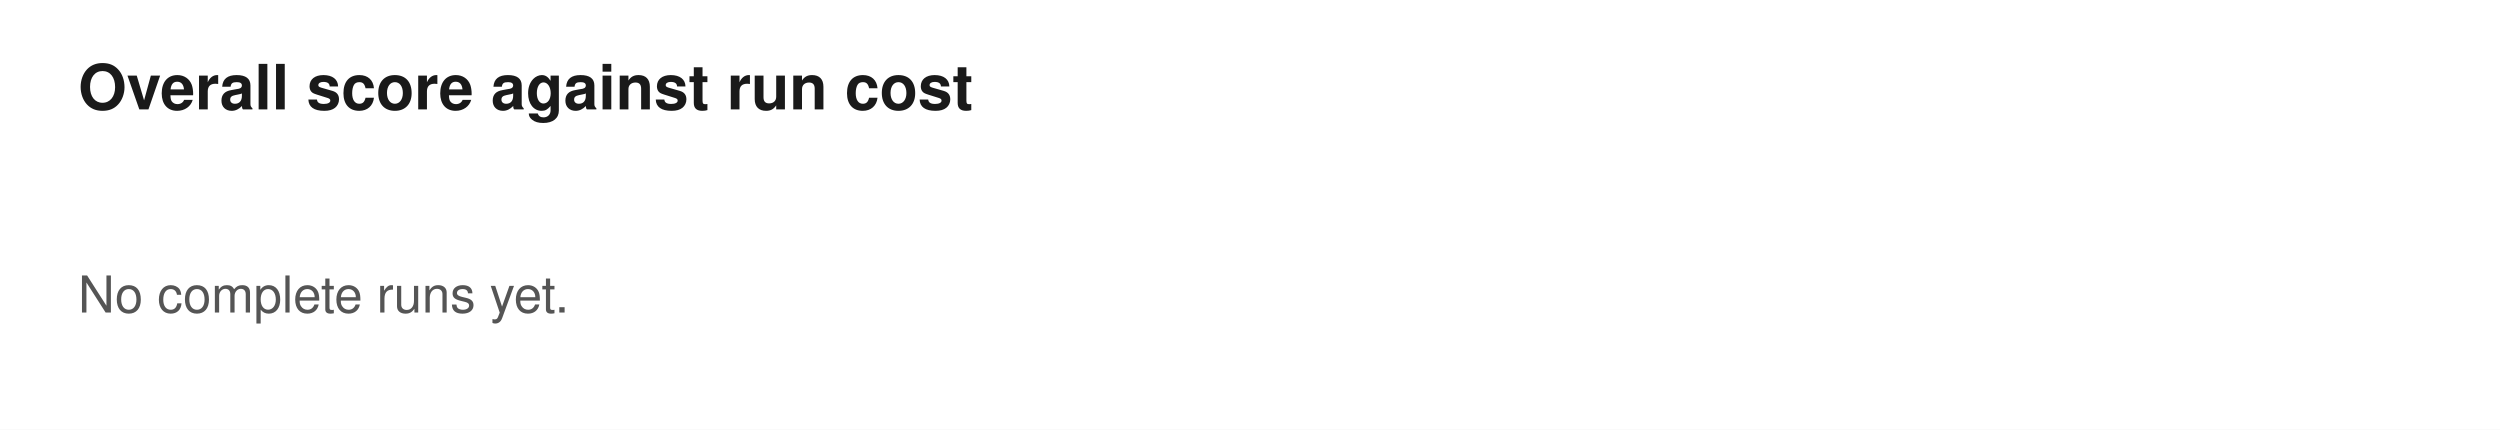
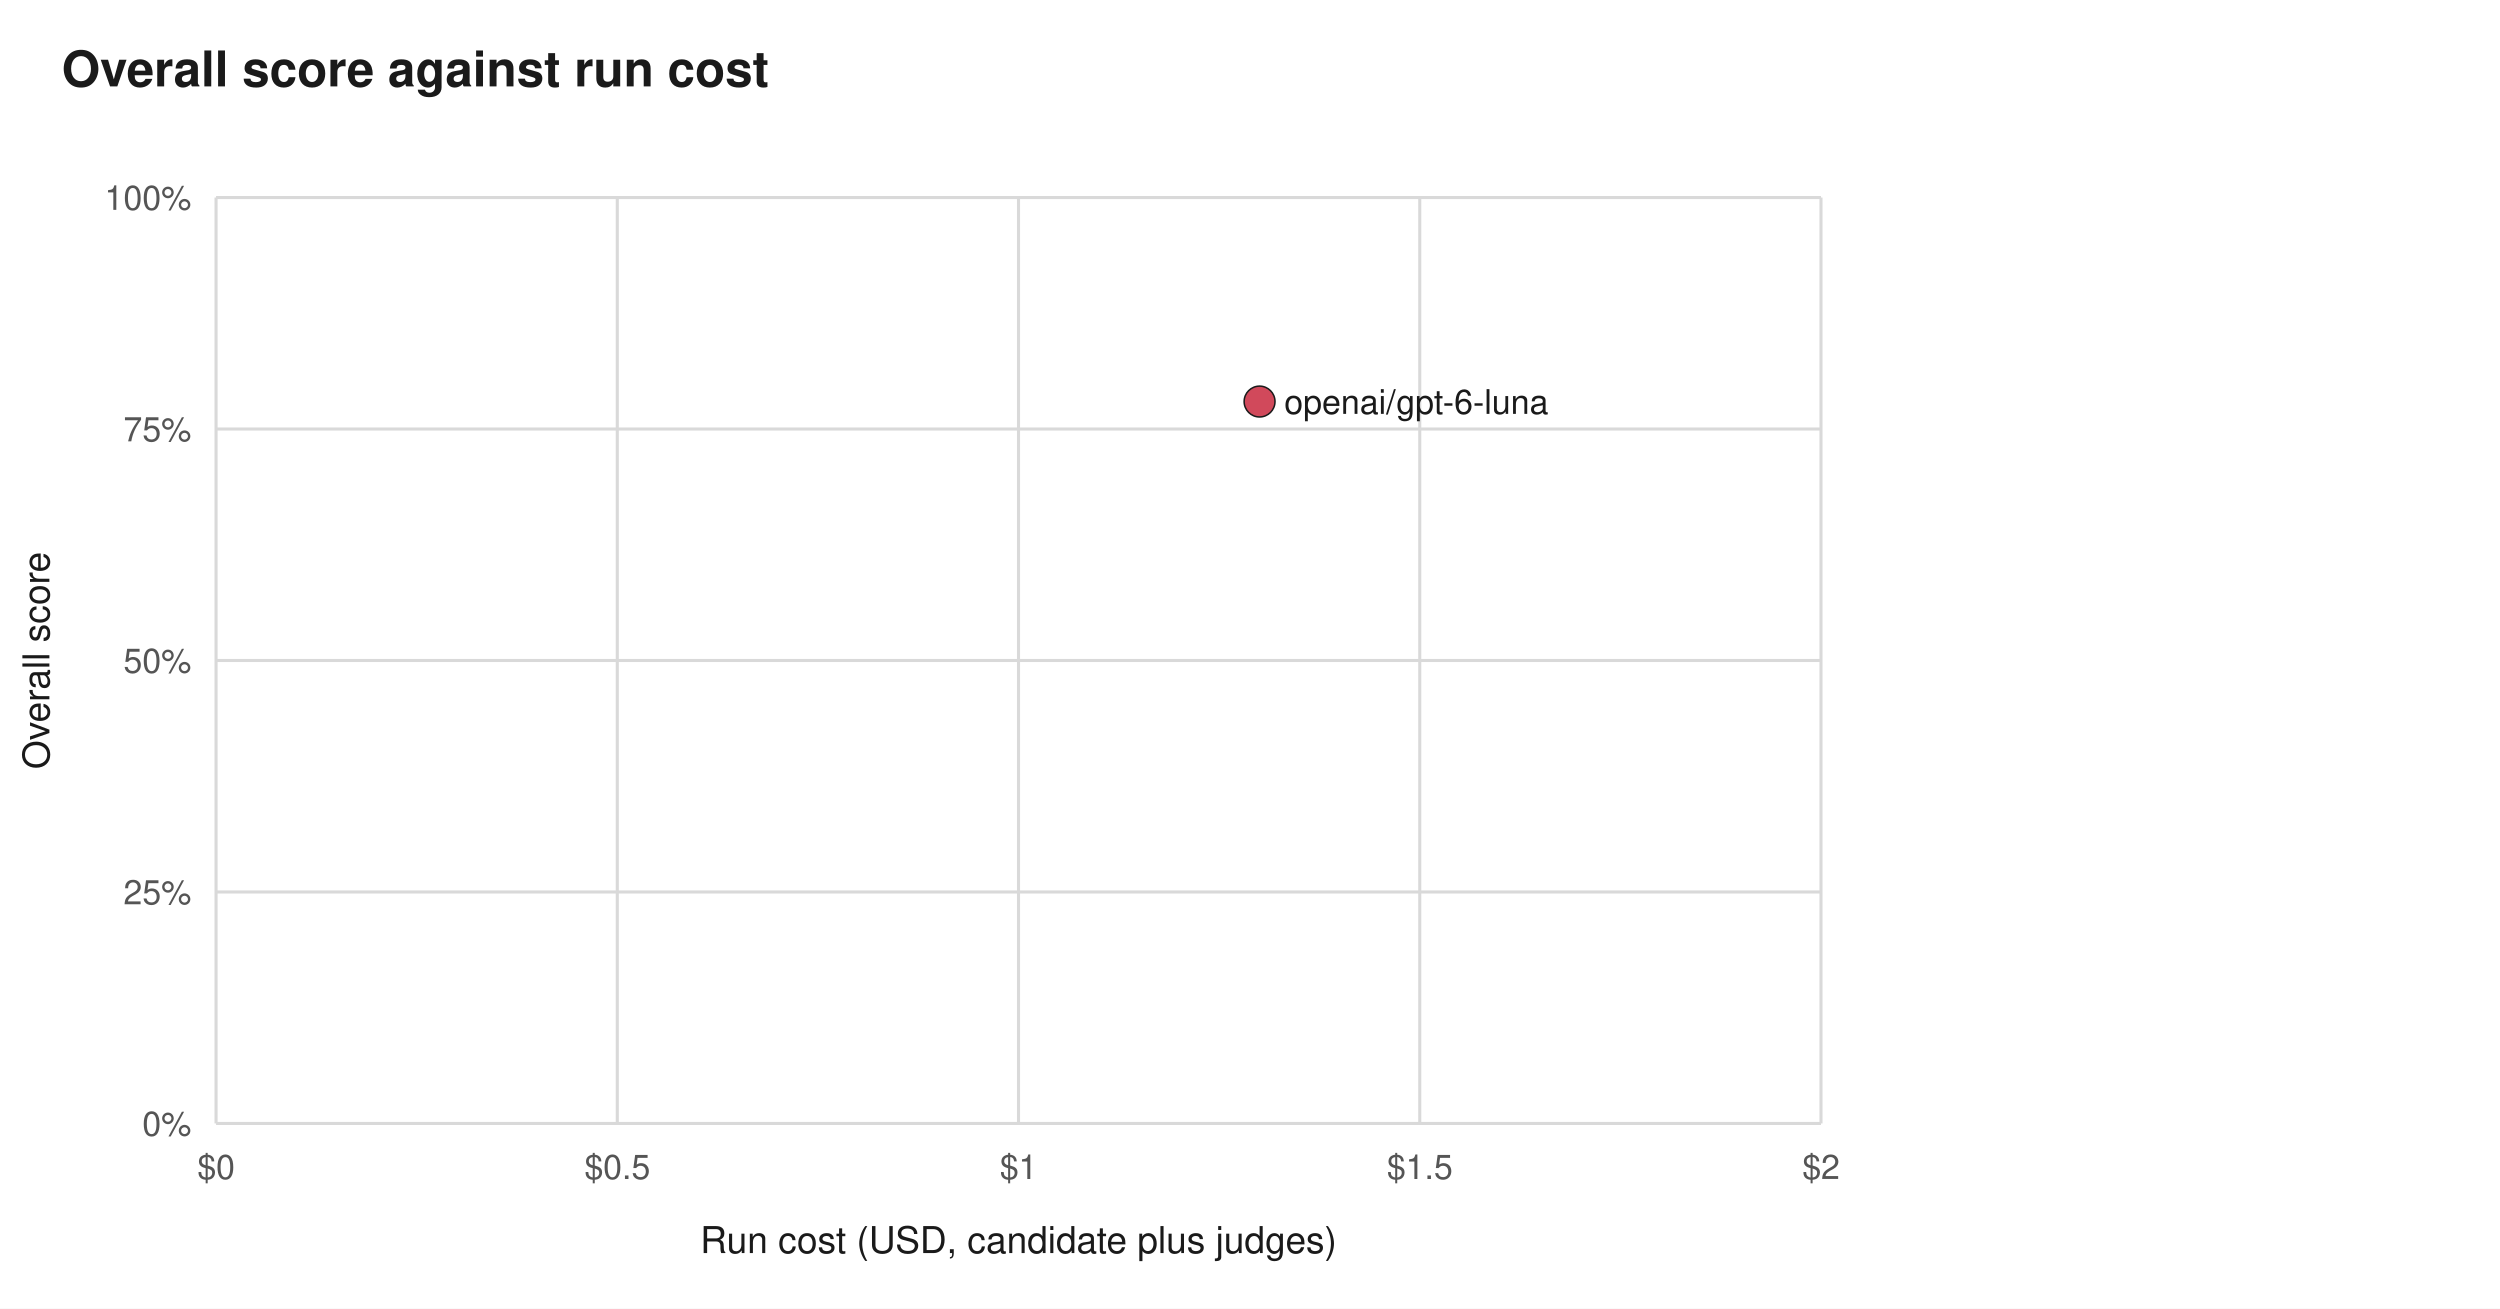
- <svg xmlns="http://www.w3.org/2000/svg" width="640" height="110" viewBox="0 0 640 110" role="img">
-   <rect x="0" y="0" width="640" height="110" fill="#ffffff" />
+ <svg xmlns="http://www.w3.org/2000/svg" width="810" height="424" viewBox="0 0 810 424" role="img">
+   <rect x="0" y="0" width="810" height="424" fill="#ffffff" />
  <text x="20.0" y="28.0" font-size="16" text-anchor="start" fill="#1a1a1a" font-weight="bold" font-family="Helvetica, Arial, sans-serif">Overall score against run cost</text>
-   <text x="20.0" y="80.0" font-size="13" text-anchor="start" fill="#555555" font-weight="normal" font-family="Helvetica, Arial, sans-serif">No complete runs yet.</text>
+   <line x1="70" y1="364.0" x2="590" y2="364.0" stroke="#d9d9d9" stroke-width="1" />
+   <text x="62.0" y="368.0" font-size="11" text-anchor="end" fill="#555555" font-weight="normal" font-family="Helvetica, Arial, sans-serif">0%</text>
+   <line x1="70" y1="289.0" x2="590" y2="289.0" stroke="#d9d9d9" stroke-width="1" />
+   <text x="62.0" y="293.0" font-size="11" text-anchor="end" fill="#555555" font-weight="normal" font-family="Helvetica, Arial, sans-serif">25%</text>
+   <line x1="70" y1="214.0" x2="590" y2="214.0" stroke="#d9d9d9" stroke-width="1" />
+   <text x="62.0" y="218.0" font-size="11" text-anchor="end" fill="#555555" font-weight="normal" font-family="Helvetica, Arial, sans-serif">50%</text>
+   <line x1="70" y1="139.0" x2="590" y2="139.0" stroke="#d9d9d9" stroke-width="1" />
+   <text x="62.0" y="143.0" font-size="11" text-anchor="end" fill="#555555" font-weight="normal" font-family="Helvetica, Arial, sans-serif">75%</text>
+   <line x1="70" y1="64.0" x2="590" y2="64.0" stroke="#d9d9d9" stroke-width="1" />
+   <text x="62.0" y="68.0" font-size="11" text-anchor="end" fill="#555555" font-weight="normal" font-family="Helvetica, Arial, sans-serif">100%</text>
+   <line x1="70.0" y1="64" x2="70.0" y2="364" stroke="#d9d9d9" stroke-width="1" />
+   <text x="70.0" y="382.0" font-size="11" text-anchor="middle" fill="#555555" font-weight="normal" font-family="Helvetica, Arial, sans-serif">$0</text>
+   <line x1="200.0" y1="64" x2="200.0" y2="364" stroke="#d9d9d9" stroke-width="1" />
+   <text x="200.0" y="382.0" font-size="11" text-anchor="middle" fill="#555555" font-weight="normal" font-family="Helvetica, Arial, sans-serif">$0.5</text>
+   <line x1="330.0" y1="64" x2="330.0" y2="364" stroke="#d9d9d9" stroke-width="1" />
+   <text x="330.0" y="382.0" font-size="11" text-anchor="middle" fill="#555555" font-weight="normal" font-family="Helvetica, Arial, sans-serif">$1</text>
+   <line x1="460.0" y1="64" x2="460.0" y2="364" stroke="#d9d9d9" stroke-width="1" />
+   <text x="460.0" y="382.0" font-size="11" text-anchor="middle" fill="#555555" font-weight="normal" font-family="Helvetica, Arial, sans-serif">$1.5</text>
+   <line x1="590.0" y1="64" x2="590.0" y2="364" stroke="#d9d9d9" stroke-width="1" />
+   <text x="590.0" y="382.0" font-size="11" text-anchor="middle" fill="#555555" font-weight="normal" font-family="Helvetica, Arial, sans-serif">$2</text>
+   <text x="330.0" y="406.0" font-size="12" text-anchor="middle" fill="#1a1a1a" font-weight="normal" font-family="Helvetica, Arial, sans-serif">Run cost (USD, candidate plus judges)</text>
+   <text transform="rotate(-90 16 214.0)" x="16.0" y="214.0" font-size="12" text-anchor="middle" fill="#1a1a1a" font-weight="normal" font-family="Helvetica, Arial, sans-serif">Overall score</text>
+   <circle cx="408.1" cy="130.1" r="5" fill="#d1495b" stroke="#1a1a1a" stroke-width="0.5" />
+   <text x="416.1" y="134.1" font-size="11" text-anchor="start" fill="#1a1a1a" font-weight="normal" font-family="Helvetica, Arial, sans-serif">openai/gpt-6-luna</text>
</svg>
